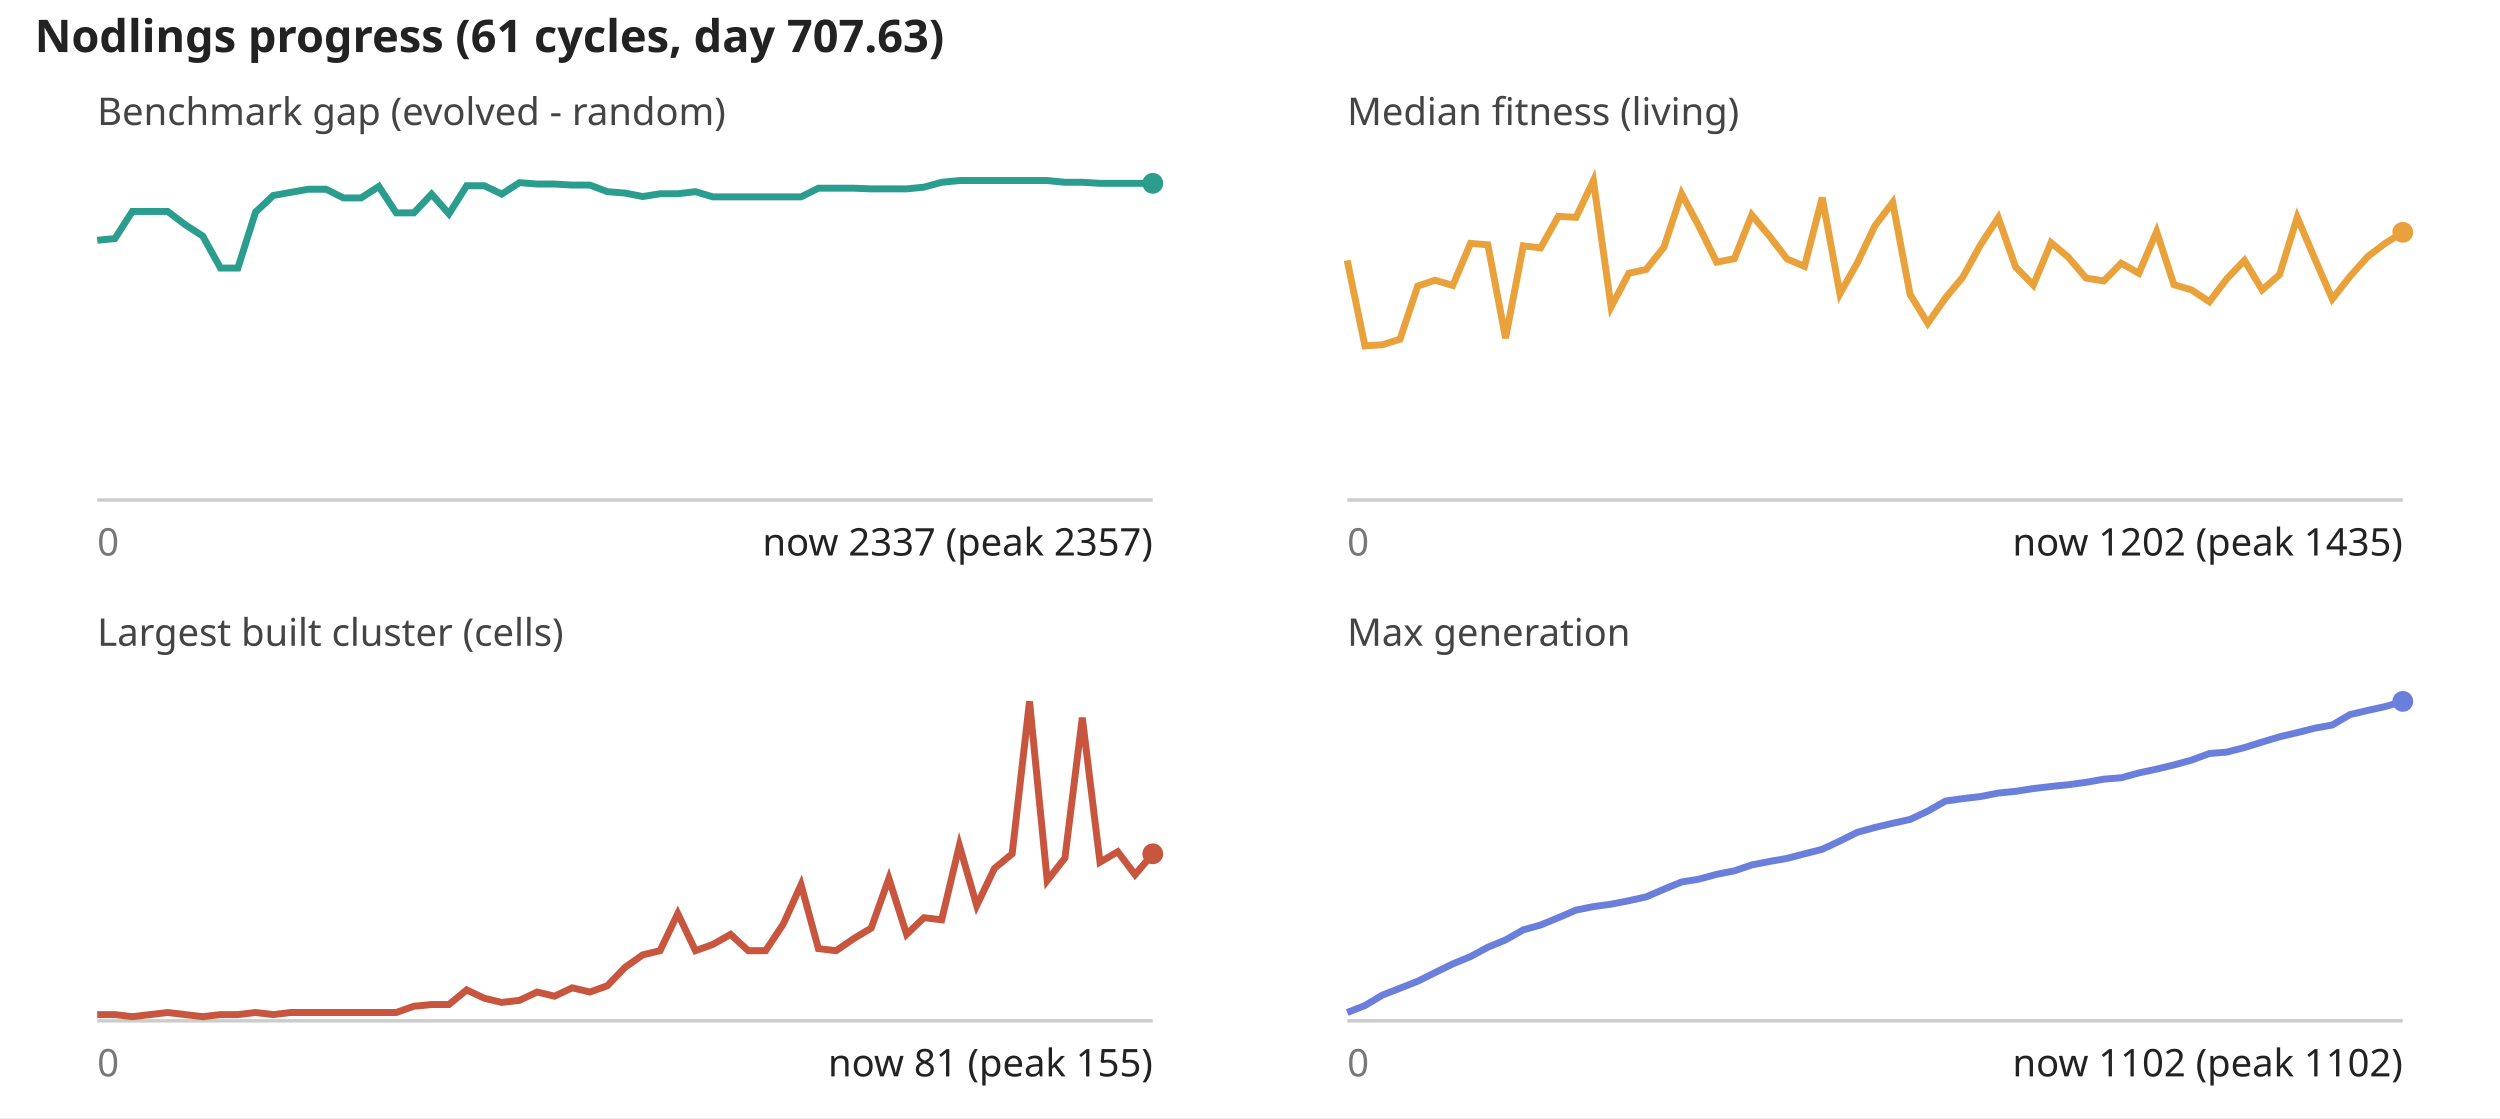
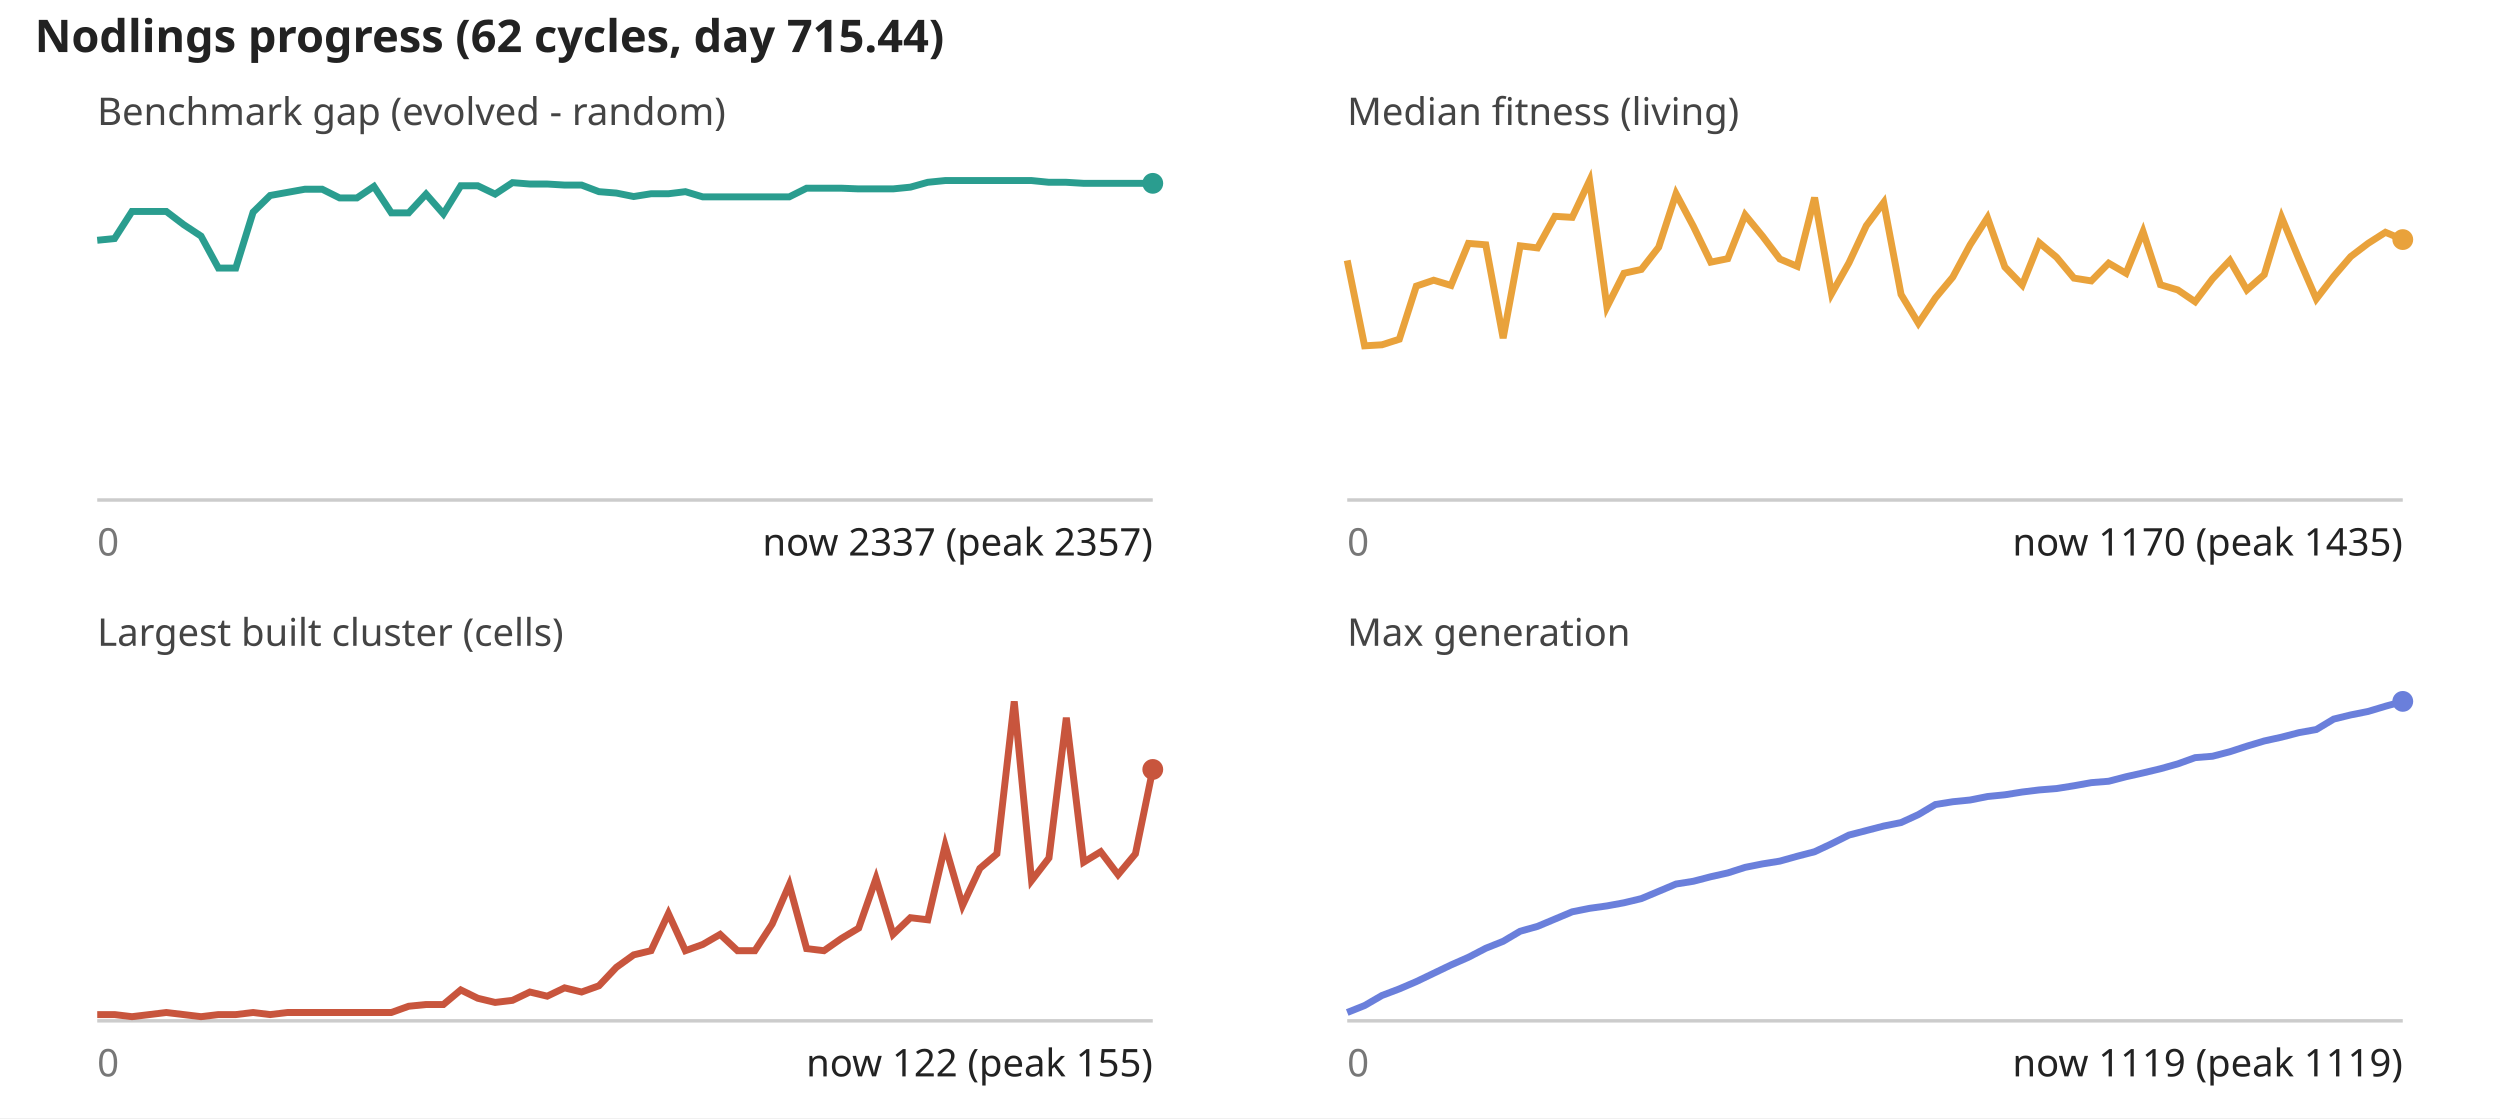
<svg xmlns="http://www.w3.org/2000/svg" viewBox="0 0 720 322" font-family="sans-serif" font-size="11">
  <rect width="100%" height="100%" fill="#fff" />
-   <text x="10" y="15" font-size="13" font-weight="bold" fill="#222">Nodlings progress (61 cycles, day 707.63)</text>
+   <text x="10" y="15" font-size="13" font-weight="bold" fill="#222">Nodlings progress (62 cycles, day 715.44)</text>
  <text x="28" y="36" fill="#444">Benchmark gap (evolved - random)</text>
  <line x1="28" y1="144" x2="332" y2="144" stroke="#ccc" />
-   <polyline fill="none" stroke="#2a9d8f" stroke-width="2" points="28.0,69.2 33.1,68.7 38.1,60.9 43.2,60.9 48.3,60.9 53.3,64.7 58.4,68.0 63.5,77.2 68.5,77.2 73.6,61.1 78.7,56.3 83.7,55.4 88.8,54.5 93.9,54.5 98.9,57.0 104.0,57.0 109.1,53.7 114.1,61.3 119.2,61.3 124.3,55.9 129.3,61.6 134.4,53.5 139.5,53.5 144.5,55.9 149.6,52.6 154.7,53.0 159.7,53.0 164.8,53.3 169.9,53.3 174.9,55.2 180.0,55.6 185.1,56.6 190.1,55.8 195.2,55.8 200.3,55.2 205.3,56.7 210.4,56.7 215.5,56.7 220.5,56.7 225.6,56.7 230.7,56.7 235.7,54.2 240.8,54.2 245.9,54.2 250.9,54.4 256.0,54.4 261.1,54.4 266.1,53.9 271.2,52.5 276.3,52.0 281.3,52.0 286.4,52.0 291.5,52.0 296.5,52.0 301.6,52.0 306.7,52.5 311.7,52.5 316.8,52.8 321.9,52.8 326.9,52.8 332.0,52.8" />
+   <polyline fill="none" stroke="#2a9d8f" stroke-width="2" points="28.0,69.2 33.0,68.7 38.0,60.9 43.0,60.9 47.9,60.9 52.9,64.7 57.9,68.0 62.9,77.2 67.9,77.2 72.9,61.1 77.8,56.3 82.8,55.4 87.8,54.5 92.8,54.5 97.8,57.0 102.8,57.0 107.7,53.7 112.7,61.3 117.7,61.3 122.7,55.9 127.7,61.6 132.7,53.5 137.6,53.5 142.6,55.9 147.6,52.6 152.6,53.0 157.6,53.0 162.6,53.3 167.5,53.3 172.5,55.2 177.5,55.6 182.5,56.6 187.5,55.8 192.5,55.8 197.4,55.2 202.4,56.7 207.4,56.7 212.4,56.7 217.4,56.7 222.4,56.7 227.3,56.7 232.3,54.2 237.3,54.2 242.3,54.2 247.3,54.4 252.3,54.4 257.2,54.4 262.2,53.9 267.2,52.5 272.2,52.0 277.2,52.0 282.2,52.0 287.1,52.0 292.1,52.0 297.1,52.0 302.1,52.5 307.1,52.5 312.1,52.8 317.0,52.8 322.0,52.8 327.0,52.8 332.0,52.8" />
  <circle cx="332.0" cy="52.8" r="3" fill="#2a9d8f" />
  <text x="28" y="160" fill="#777">0</text>
  <text x="332" y="160" text-anchor="end" fill="#222">now 2337 (peak 2357)</text>
  <text x="388" y="36" fill="#444">Median fitness (living)</text>
  <line x1="388" y1="144" x2="692" y2="144" stroke="#ccc" />
-   <polyline fill="none" stroke="#e9a23b" stroke-width="2" points="388.0,75.0 393.1,99.6 398.1,99.3 403.2,97.7 408.3,82.4 413.3,80.7 418.4,82.2 423.5,70.1 428.5,70.5 433.6,97.4 438.7,70.8 443.7,71.4 448.8,62.3 453.9,62.6 458.9,52.0 464.0,88.4 469.1,78.7 474.1,77.6 479.2,71.2 484.3,55.8 489.3,65.2 494.4,75.5 499.5,74.5 504.5,61.9 509.6,68.0 514.7,74.6 519.7,76.7 524.8,56.9 529.9,84.6 534.9,75.7 540.0,65.0 545.1,58.3 550.1,84.8 555.2,93.1 560.3,85.8 565.3,79.8 570.4,70.5 575.5,62.7 580.5,76.9 585.6,82.1 590.7,69.9 595.7,74.1 600.8,80.1 605.9,80.9 610.9,75.8 616.0,78.7 621.1,66.7 626.1,82.0 631.2,83.5 636.3,86.9 641.3,80.3 646.4,75.0 651.5,83.5 656.5,79.1 661.6,62.6 666.7,74.6 671.7,86.1 676.8,79.6 681.9,73.9 686.9,70.1 692.0,66.9" />
-   <circle cx="692.0" cy="66.9" r="3" fill="#e9a23b" />
+   <polyline fill="none" stroke="#e9a23b" stroke-width="2" points="388.0,75.0 393.0,99.6 398.0,99.3 403.0,97.7 407.9,82.4 412.9,80.7 417.9,82.2 422.9,70.1 427.9,70.5 432.9,97.4 437.8,70.8 442.8,71.4 447.8,62.3 452.8,62.6 457.8,52.0 462.8,88.4 467.7,78.7 472.7,77.6 477.7,71.2 482.7,55.8 487.7,65.2 492.7,75.5 497.6,74.5 502.6,61.9 507.6,68.0 512.6,74.6 517.6,76.7 522.6,56.9 527.5,84.6 532.5,75.7 537.5,65.0 542.5,58.3 547.5,84.8 552.5,93.1 557.4,85.8 562.4,79.8 567.4,70.5 572.4,62.7 577.4,76.9 582.4,82.1 587.3,69.9 592.3,74.1 597.3,80.1 602.3,80.9 607.3,75.8 612.3,78.7 617.2,66.7 622.2,82.0 627.2,83.5 632.2,86.9 637.2,80.3 642.2,75.0 647.1,83.5 652.1,79.1 657.1,62.6 662.1,74.6 667.1,86.1 672.1,79.6 677.0,73.9 682.0,70.1 687.0,66.9 692.0,69.0" />
+   <circle cx="692.0" cy="69.0" r="3" fill="#e9a23b" />
  <text x="388" y="160" fill="#777">0</text>
-   <text x="692" y="160" text-anchor="end" fill="#222">now 1202 (peak 1435)</text>
+   <text x="692" y="160" text-anchor="end" fill="#222">now 1170 (peak 1435)</text>
  <text x="28" y="186" fill="#444">Largest built cluster (cells)</text>
  <line x1="28" y1="294" x2="332" y2="294" stroke="#ccc" />
-   <polyline fill="none" stroke="#c8553d" stroke-width="2" points="28.0,292.2 33.1,292.2 38.1,292.8 43.2,292.2 48.3,291.6 53.3,292.2 58.4,292.8 63.5,292.2 68.5,292.2 73.6,291.6 78.7,292.2 83.7,291.6 88.8,291.6 93.9,291.6 98.9,291.6 104.0,291.6 109.1,291.6 114.1,291.6 119.2,289.8 124.3,289.3 129.3,289.3 134.4,285.1 139.5,287.5 144.5,288.7 149.6,288.1 154.7,285.7 159.7,286.9 164.8,284.5 169.9,285.7 174.9,283.9 180.0,278.6 185.1,275.0 190.1,273.8 195.2,263.1 200.3,273.8 205.3,272.0 210.4,269.1 215.5,273.8 220.5,273.8 225.6,266.1 230.7,254.8 235.7,273.2 240.8,273.8 245.9,270.3 250.9,267.3 256.0,253.0 261.1,269.1 266.1,264.3 271.2,264.9 276.3,243.5 281.3,260.8 286.4,250.1 291.5,245.9 296.5,202.0 301.6,253.6 306.7,247.1 311.7,206.7 316.8,248.3 321.9,245.3 326.9,251.9 332.0,245.9" />
-   <circle cx="332.0" cy="245.9" r="3" fill="#c8553d" />
+   <polyline fill="none" stroke="#c8553d" stroke-width="2" points="28.0,292.2 33.0,292.2 38.0,292.8 43.0,292.2 47.9,291.6 52.9,292.2 57.9,292.8 62.9,292.2 67.9,292.2 72.9,291.6 77.8,292.2 82.8,291.6 87.8,291.6 92.8,291.6 97.8,291.6 102.8,291.6 107.7,291.6 112.7,291.6 117.7,289.8 122.7,289.3 127.7,289.3 132.7,285.1 137.6,287.5 142.6,288.7 147.6,288.1 152.6,285.7 157.6,286.9 162.6,284.5 167.5,285.7 172.5,283.9 177.5,278.6 182.5,275.0 187.5,273.8 192.5,263.1 197.4,273.8 202.4,272.0 207.4,269.1 212.4,273.8 217.4,273.8 222.4,266.1 227.3,254.8 232.3,273.2 237.3,273.8 242.3,270.3 247.3,267.3 252.3,253.0 257.2,269.1 262.2,264.3 267.2,264.9 272.2,243.5 277.2,260.8 282.2,250.1 287.1,245.9 292.1,202.0 297.1,253.6 302.1,247.1 307.1,206.7 312.1,248.3 317.0,245.3 322.0,251.9 327.0,245.9 332.0,221.6" />
+   <circle cx="332.0" cy="221.6" r="3" fill="#c8553d" />
  <text x="28" y="310" fill="#777">0</text>
-   <text x="332" y="310" text-anchor="end" fill="#222">now 81 (peak 155)</text>
+   <text x="332" y="310" text-anchor="end" fill="#222">now 122 (peak 155)</text>
  <text x="388" y="186" fill="#444">Max generation</text>
  <line x1="388" y1="294" x2="692" y2="294" stroke="#ccc" />
-   <polyline fill="none" stroke="#6a7fdb" stroke-width="2" points="388.0,291.6 393.1,289.6 398.1,286.6 403.2,284.6 408.3,282.6 413.3,280.1 418.4,277.6 423.5,275.5 428.5,272.8 433.6,270.7 438.7,267.8 443.7,266.4 448.8,264.3 453.9,262.1 458.9,261.1 464.0,260.4 469.1,259.4 474.1,258.3 479.2,256.1 484.3,254.0 489.3,253.2 494.4,251.8 499.5,250.8 504.5,249.1 509.6,248.1 514.7,247.2 519.7,245.9 524.8,244.6 529.9,242.2 534.9,239.7 540.0,238.3 545.1,237.1 550.1,236.0 555.2,233.6 560.3,230.7 565.3,230.0 570.4,229.4 575.5,228.4 580.5,227.9 585.6,227.1 590.7,226.5 595.7,226.0 600.8,225.3 605.9,224.4 610.9,224.0 616.0,222.6 621.1,221.5 626.1,220.3 631.2,218.9 636.3,217.0 641.3,216.6 646.4,215.3 651.5,213.7 656.5,212.2 661.6,211.0 666.7,209.7 671.7,208.8 676.8,205.8 681.9,204.6 686.9,203.5 692.0,202.0" />
+   <polyline fill="none" stroke="#6a7fdb" stroke-width="2" points="388.0,291.6 393.0,289.6 398.0,286.7 403.0,284.8 407.9,282.7 412.9,280.3 417.9,277.9 422.9,275.7 427.9,273.1 432.9,271.1 437.8,268.2 442.8,266.8 447.8,264.7 452.8,262.6 457.8,261.6 462.8,260.9 467.7,260.0 472.7,258.8 477.7,256.7 482.7,254.6 487.7,253.8 492.7,252.5 497.6,251.4 502.6,249.8 507.6,248.8 512.6,248.0 517.6,246.6 522.6,245.3 527.5,243.0 532.5,240.5 537.5,239.2 542.5,237.9 547.5,236.9 552.5,234.6 557.4,231.7 562.4,230.9 567.4,230.4 572.4,229.4 577.4,228.9 582.4,228.1 587.3,227.5 592.3,227.1 597.3,226.3 602.3,225.4 607.3,225.0 612.3,223.7 617.2,222.6 622.2,221.4 627.2,220.0 632.2,218.2 637.2,217.8 642.2,216.5 647.1,214.9 652.1,213.4 657.1,212.3 662.1,211.0 667.1,210.1 672.1,207.1 677.0,205.9 682.0,204.9 687.0,203.4 692.0,202.0" />
  <circle cx="692.0" cy="202.0" r="3" fill="#6a7fdb" />
  <text x="388" y="310" fill="#777">0</text>
-   <text x="692" y="310" text-anchor="end" fill="#222">now 1102 (peak 1102)</text>
+   <text x="692" y="310" text-anchor="end" fill="#222">now 1119 (peak 1119)</text>
</svg>
